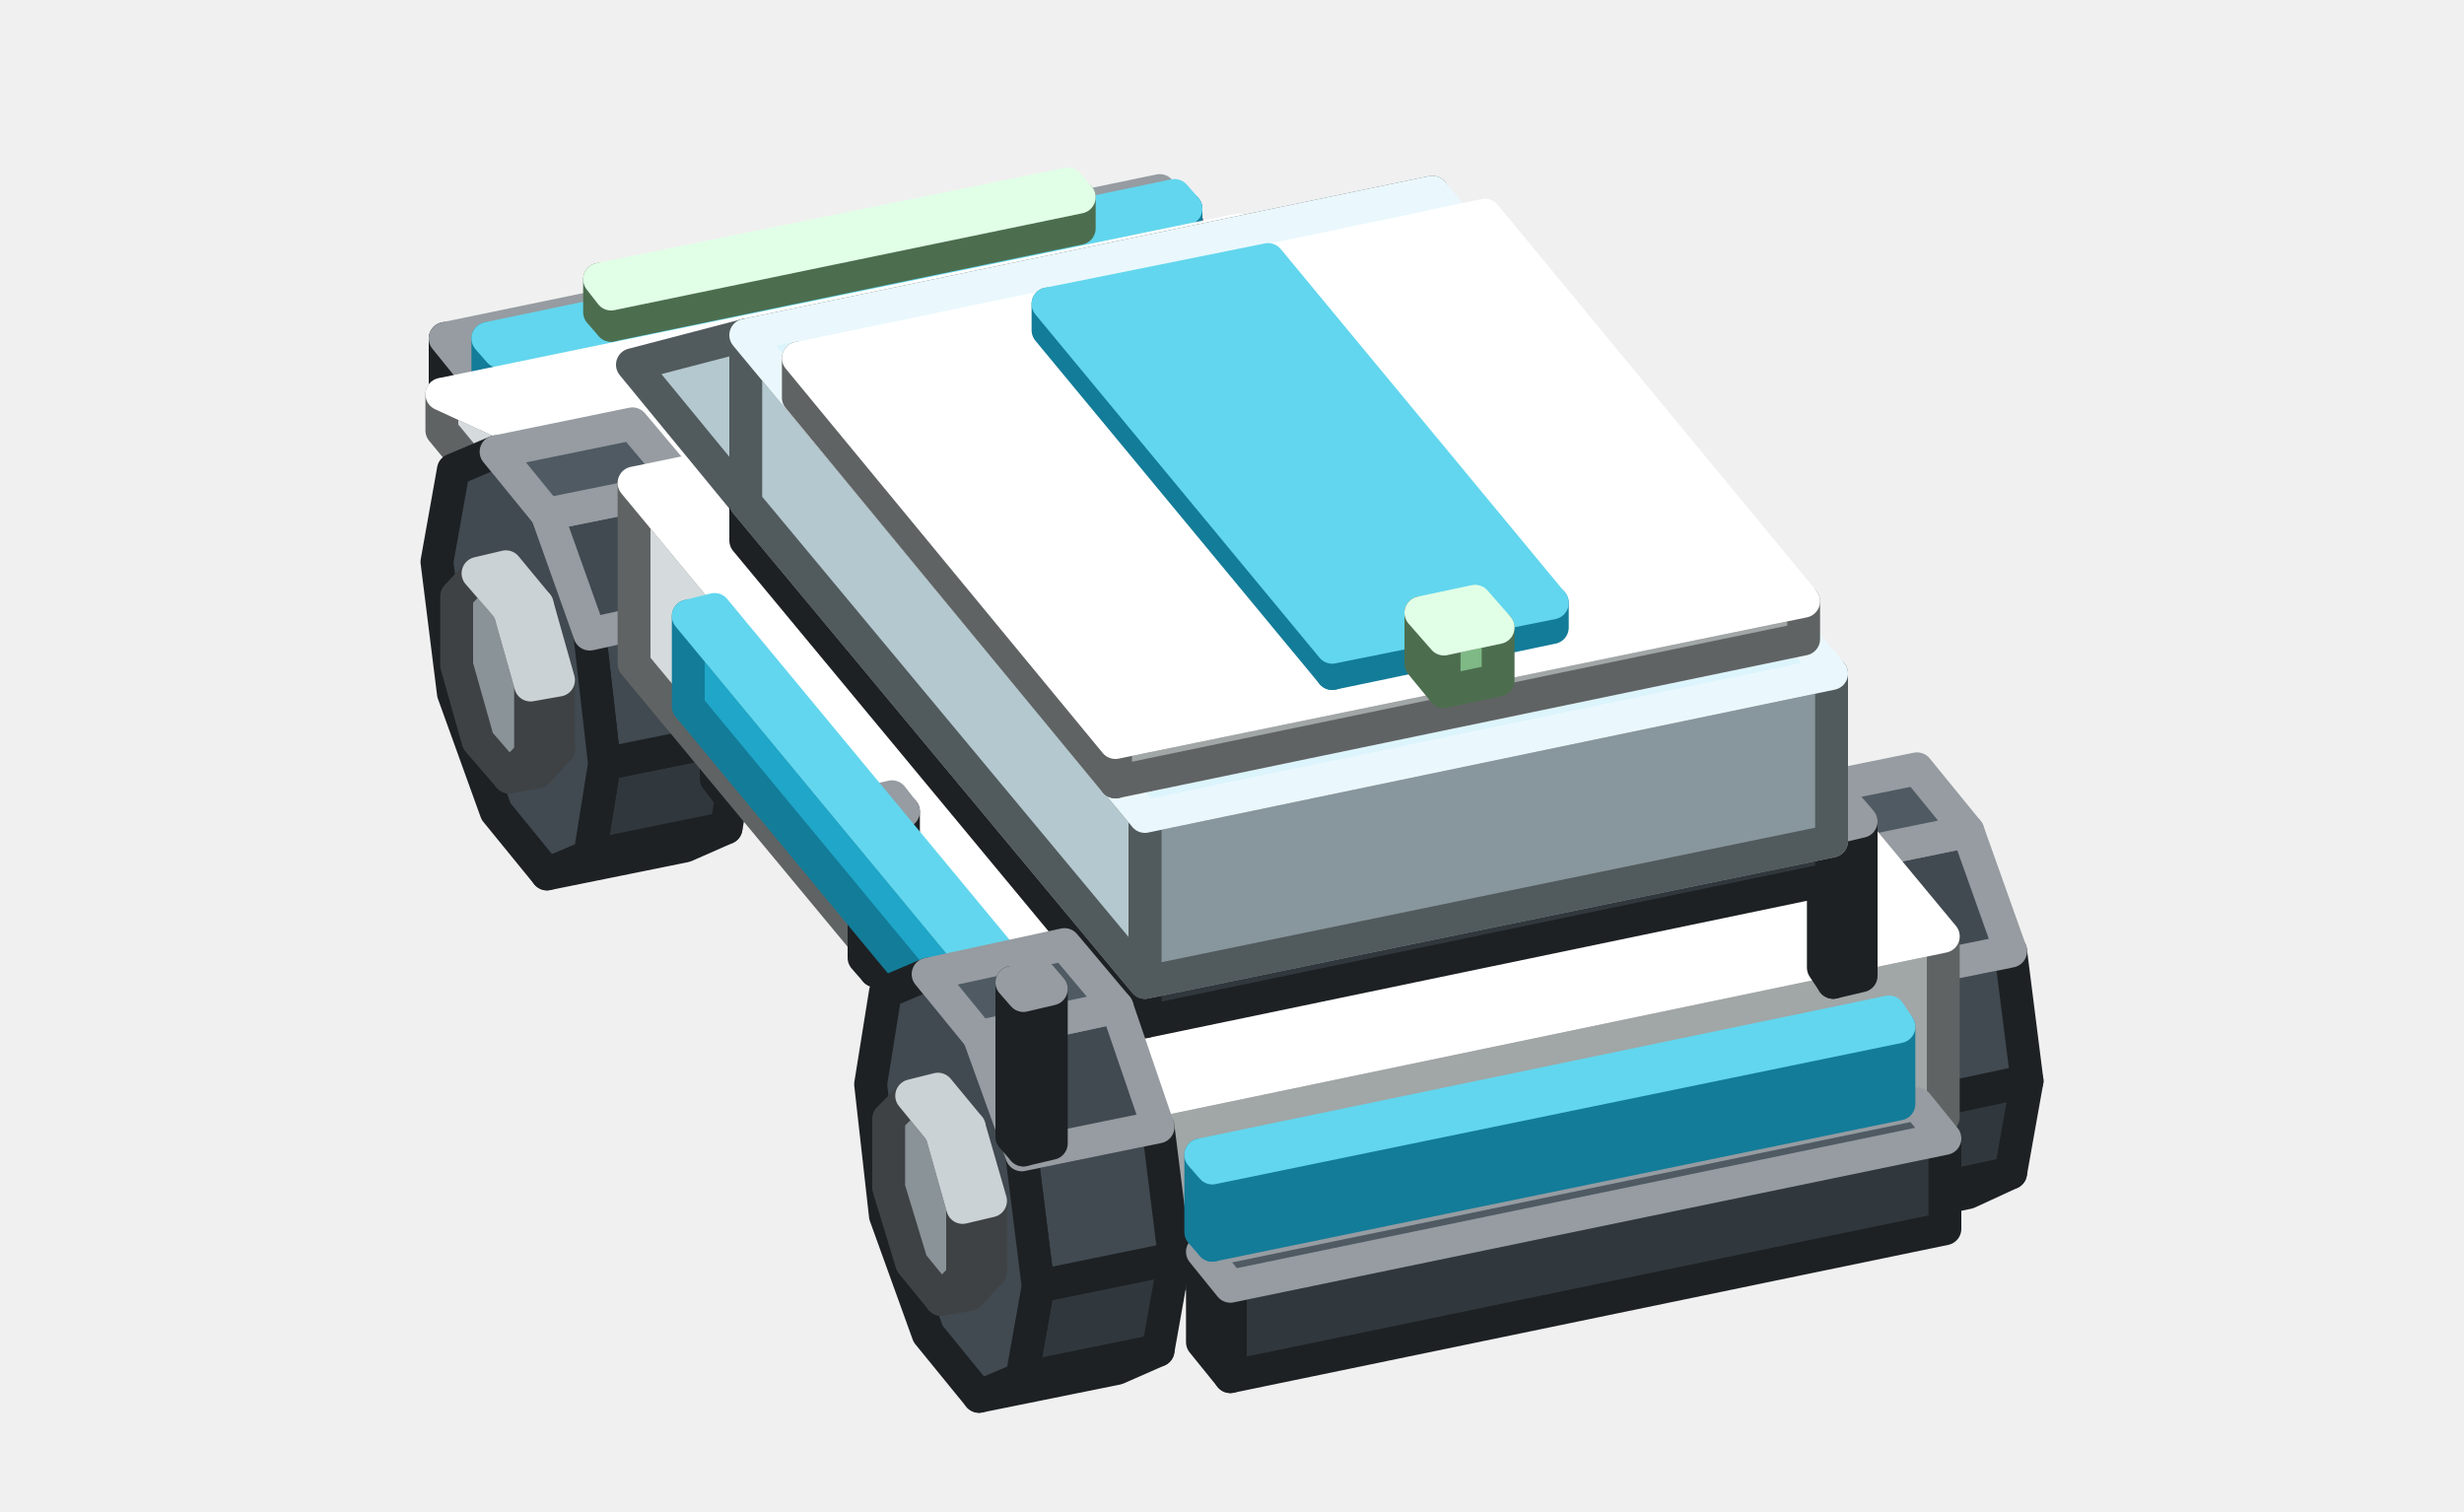
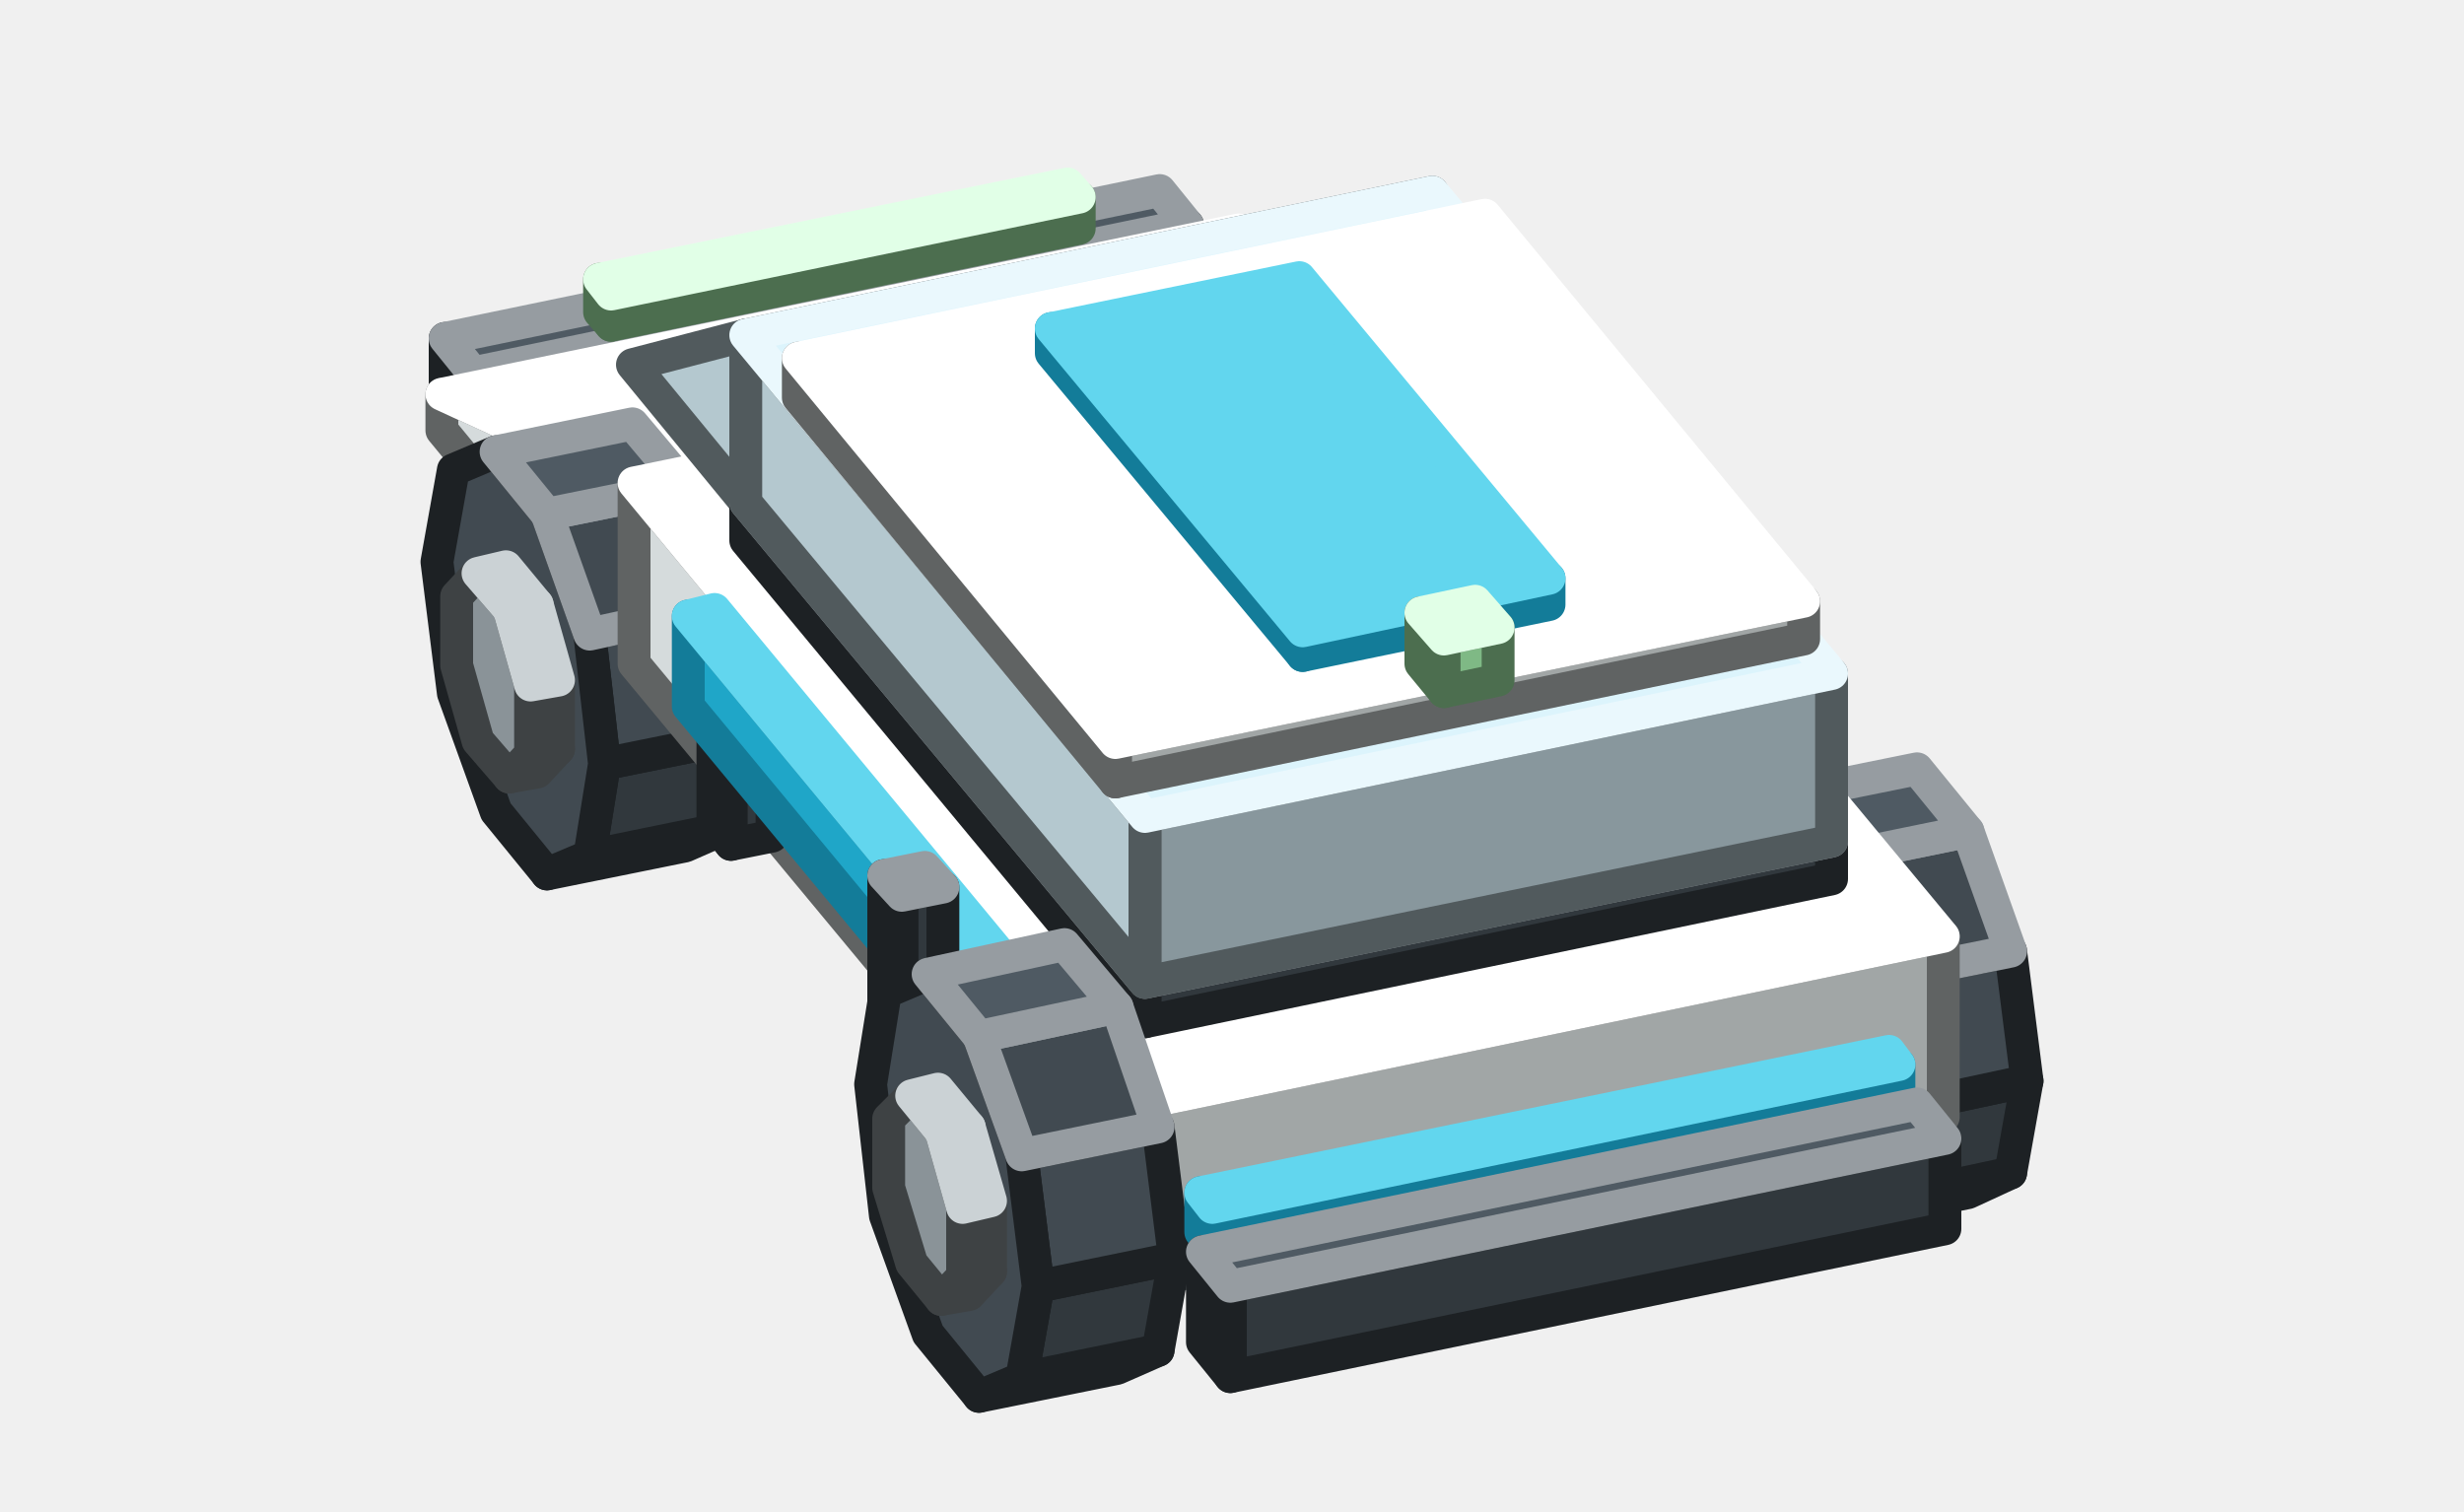
<svg xmlns="http://www.w3.org/2000/svg" width="150" height="92" viewBox="0 0 150 92">
  <g stroke-width="2" stroke-linejoin="round">
    <polygon points="72.3,19.2 28.8,28.2 28.8,22.7 72.3,13.7" fill="#31383D" stroke="#1D2124" />
    <polygon points="28.8,28.2 27.1,26.1 27.1,20.6 28.8,22.7" fill="#414A51" stroke="#1D2124" />
    <polygon points="70.6,11.6 72.3,13.7 28.8,22.7 27.1,20.6" fill="#4F5A63" stroke="#969CA1" />
-     <polygon points="72.2,15.9 30.4,24.5 30.4,21.4 72.2,12.7" fill="#137C99" stroke="#137C99" />
-     <polygon points="30.4,24.5 29.7,23.7 29.7,20.6 30.4,21.4" fill="#1FA6C8" stroke="#137C99" />
-     <polygon points="71.5,11.9 72.2,12.7 30.4,21.4 29.7,20.6" fill="#62D6EE" stroke="#62D6EE" />
    <polygon points="65.7,13.9 37.2,19.8 37.2,17.9 65.7,12" fill="#7FB985" stroke="#4C6E4F" />
    <polygon points="37.2,19.8 36.5,19 36.5,17 37.2,17.9" fill="#A8F5B0" stroke="#4C6E4F" />
    <polygon points="65,11.2 65.7,12 37.2,17.9 36.5,17" fill="#CDFFD7" stroke="#E1FFE7" />
    <polygon points="92.9,34.5 94.2,33.1 95.9,32.8 94.5,34.2" fill="#686F73" stroke="#3E4244" />
    <polygon points="94.2,33.1 94.2,28.9 95.9,28.6 95.9,32.8" fill="#686F73" stroke="#3E4244" />
    <polygon points="91,22.1 89.7,23.5 89.7,27.7 91,32.3 92.9,34.5 94.2,33.1 94.2,28.9 92.9,24.3" fill="#8A9398" stroke="#3E4244" />
    <polygon points="94.2,28.9 92.9,24.3 94.5,24 95.9,28.6" fill="#8A9398" stroke="#CBD2D5" />
    <polygon points="92.9,24.3 91,22.1 92.7,21.7 94.5,24" fill="#A8B3B9" stroke="#CBD2D5" />
    <polygon points="85.2,42.5 87.7,41.4 96.1,39.7 93.5,40.8" fill="#31383D" stroke="#1D2124" />
    <polygon points="87.7,41.4 88.7,35.8 97,34.1 96.1,39.7" fill="#31383D" stroke="#1D2124" />
    <polygon points="88.7,35.8 87.7,27.8 96.1,26.1 97,34.1" fill="#414A51" stroke="#1D2124" />
    <polygon points="82,16.8 79.5,17.9 78.5,23.5 79.5,31.4 82,38.7 85.2,42.5 87.7,41.4 88.7,35.8 87.7,27.8 85.2,20.6" fill="#414A51" stroke="#1D2124" />
    <polygon points="87.7,27.8 85.2,20.6 93.5,18.8 96.1,26.1" fill="#414A51" stroke="#969CA1" />
    <polygon points="85.2,20.6 82,16.8 90.4,15 93.5,18.8" fill="#4F5A63" stroke="#969CA1" />
+     <polygon points="99.7,40 97.1,40.5 97.1,31.1 99.7,30.6" fill="#31383D" stroke="#1D2124" />
+     <polygon points="97.1,40.5 96.1,39.2 96.1,29.8 97.1,31.1" fill="#414A51" stroke="#1D2124" />
+     <polygon points="98.6,29.3 99.7,30.6 97.1,31.1 96.1,29.8" fill="#4F5A63" stroke="#969CA1" />
+     <polygon points="110,52.5 107.5,53 107.5,43.6 110,43.1" fill="#31383D" stroke="#1D2124" />
+     <polygon points="107.5,53 106.5,51.8 106.5,42.4 107.5,43.6" fill="#414A51" stroke="#1D2124" />
+     <polygon points="109,41.9 110,43.1 107.5,43.6 106.5,42.4" fill="#4F5A63" stroke="#969CA1" />
    <polygon points="119.2,66.3 120.5,64.9 122.2,64.6 120.9,65.9" fill="#686F73" stroke="#3E4244" />
    <polygon points="120.5,64.9 120.5,60.7 122.2,60.3 122.2,64.6" fill="#686F73" stroke="#3E4244" />
    <polygon points="117.3,53.9 116,55.2 116,59.5 117.3,64 119.2,66.3 120.5,64.9 120.5,60.7 119.2,56.1" fill="#8A9398" stroke="#3E4244" />
    <polygon points="120.5,60.7 119.2,56.1 120.9,55.8 122.2,60.3" fill="#8A9398" stroke="#CBD2D5" />
    <polygon points="119.2,56.1 117.3,53.9 119,53.5 120.9,55.8" fill="#A8B3B9" stroke="#CBD2D5" />
    <polygon points="87.1,30.4 38.6,40.4 38.6,29.4 87.1,19.4" fill="#A1A6A6" stroke="#606363" />
    <polygon points="38.6,40.4 26.9,26.2 26.9,24 38.6,29.4" fill="#D5DBDC" stroke="#606363" />
    <polygon points="75.4,14 87.1,19.4 38.6,29.4 26.9,24" fill="#FFFFFF" stroke="#FFFFFF" />
-     <polygon points="95.3,37.7 93.6,38 93.6,28.6 95.3,28.3" fill="#31383D" stroke="#1D2124" />
-     <polygon points="93.6,38 92.9,37.2 92.9,27.8 93.6,28.6" fill="#414A51" stroke="#1D2124" />
-     <polygon points="94.6,27.4 95.3,28.3 93.6,28.6 92.9,27.8" fill="#4F5A63" stroke="#969CA1" />
-     <polygon points="104.3,48.6 102.6,48.9 102.6,39.5 104.3,39.2" fill="#31383D" stroke="#1D2124" />
-     <polygon points="102.6,48.9 101.9,48.1 101.9,38.7 102.6,39.5" fill="#414A51" stroke="#1D2124" />
-     <polygon points="103.6,38.3 104.3,39.2 102.6,39.5 101.9,38.7" fill="#4F5A63" stroke="#969CA1" />
    <polygon points="115.1,59.2 113.4,59.5 113.4,54 115.1,53.7" fill="#137C99" stroke="#137C99" />
    <polygon points="113.4,59.5 91.2,32.8 91.2,27.3 113.4,54" fill="#1FA6C8" stroke="#137C99" />
    <polygon points="92.9,26.9 115.1,53.7 113.4,54 91.2,27.3" fill="#62D6EE" stroke="#62D6EE" />
    <polygon points="111.5,74.3 114,73.2 122.4,71.4 119.8,72.6" fill="#31383D" stroke="#1D2124" />
    <polygon points="114,73.2 115,67.6 123.4,65.8 122.4,71.4" fill="#31383D" stroke="#1D2124" />
    <polygon points="115,67.6 114,59.6 122.4,57.9 123.4,65.8" fill="#414A51" stroke="#1D2124" />
    <polygon points="108.3,48.5 105.8,49.7 104.8,55.3 105.8,63.2 108.3,70.5 111.5,74.3 114,73.2 115,67.6 114,59.6 111.5,52.3" fill="#414A51" stroke="#1D2124" />
    <polygon points="114,59.6 111.5,52.3 119.8,50.6 122.4,57.9" fill="#414A51" stroke="#969CA1" />
    <polygon points="111.5,52.3 108.3,48.5 116.7,46.8 119.8,50.6" fill="#4F5A63" stroke="#969CA1" />
    <polygon points="111.6,74.9 76.5,82.1 76.5,76.7 111.6,69.4" fill="#31383D" stroke="#1D2124" />
    <polygon points="76.5,82.1 38.4,36.2 38.4,30.7 76.5,76.7" fill="#414A51" stroke="#1D2124" />
    <polygon points="73.5,23.4 111.6,69.4 76.5,76.7 38.4,30.7" fill="#4F5A63" stroke="#969CA1" />
    <polygon points="33.3,53.2 35.9,52.1 44.2,50.4 41.7,51.5" fill="#31383D" stroke="#1D2124" />
    <polygon points="35.9,52.1 36.8,46.5 45.2,44.8 44.2,50.4" fill="#31383D" stroke="#1D2124" />
    <polygon points="36.8,46.5 35.9,38.6 44.2,36.8 45.2,44.8" fill="#414A51" stroke="#1D2124" />
    <polygon points="30.2,27.5 27.6,28.6 26.6,34.2 27.6,42.2 30.2,49.4 33.3,53.2 35.9,52.1 36.8,46.5 35.9,38.6 33.3,31.3" fill="#414A51" stroke="#1D2124" />
    <polygon points="35.9,38.6 33.3,31.3 41.7,29.6 44.2,36.8" fill="#414A51" stroke="#969CA1" />
    <polygon points="33.3,31.3 30.2,27.5 38.5,25.8 41.7,29.6" fill="#4F5A63" stroke="#969CA1" />
-     <polygon points="46,47.9 44.3,48.3 44.3,38.8 46,38.5" fill="#31383D" stroke="#1D2124" />
-     <polygon points="44.3,48.3 43.6,47.4 43.6,38 44.3,38.8" fill="#414A51" stroke="#1D2124" />
-     <polygon points="45.3,37.7 46,38.5 44.3,38.8 43.6,38" fill="#4F5A63" stroke="#969CA1" />
    <polygon points="118.3,68 69.8,78 69.8,67.1 118.3,57" fill="#A1A6A6" stroke="#606363" />
    <polygon points="69.8,78 38.6,40.4 38.6,29.4 69.8,67.1" fill="#D5DBDC" stroke="#606363" />
    <polygon points="87.1,19.4 118.3,57 69.8,67.1 38.6,29.4" fill="#FFFFFF" stroke="#FFFFFF" />
    <polygon points="31,47.3 32.3,45.9 34,45.6 32.7,47" fill="#686F73" stroke="#3E4244" />
    <polygon points="32.3,45.9 32.3,41.7 34,41.4 34,45.6" fill="#686F73" stroke="#3E4244" />
    <polygon points="29.1,34.9 27.8,36.3 27.8,40.5 29.1,45.1 31,47.3 32.3,45.9 32.3,41.7 31,37.1" fill="#8A9398" stroke="#3E4244" />
    <polygon points="32.3,41.7 31,37.1 32.7,36.8 34,41.4" fill="#8A9398" stroke="#CBD2D5" />
    <polygon points="31,37.1 29.1,34.9 30.8,34.5 32.7,36.8" fill="#A8B3B9" stroke="#CBD2D5" />
    <polygon points="87.2,21.9 45.4,30.6 45.4,20.4 87.2,11.7" fill="#88979D" stroke="#515A5D" />
    <polygon points="45.4,30.6 38.5,22.2 45.4,20.4" fill="#B4C8CF" stroke="#515A5D" />
-     <polygon points="55,58.8 53.3,59.1 53.3,49.7 55,49.4" fill="#31383D" stroke="#1D2124" />
-     <polygon points="53.3,59.1 52.6,58.3 52.6,48.9 53.3,49.7" fill="#414A51" stroke="#1D2124" />
-     <polygon points="54.3,48.5 55,49.4 53.3,49.7 52.6,48.9" fill="#4F5A63" stroke="#969CA1" />
-     <polygon points="113.3,59.4 111.6,59.8 111.6,50.4 113.3,50" fill="#31383D" stroke="#1D2124" />
-     <polygon points="111.6,59.8 111,58.9 111,49.5 111.6,50.4" fill="#414A51" stroke="#1D2124" />
-     <polygon points="112.6,49.2 113.3,50 111.6,50.4 111,49.5" fill="#4F5A63" stroke="#969CA1" />
+     <polygon points="47,50.9 44.5,51.4 44.5,42 47,41.5" fill="#31383D" stroke="#1D2124" />
+     <polygon points="44.5,51.4 43.4,50.1 43.4,40.7 44.5,42" fill="#414A51" stroke="#1D2124" />
+     <polygon points="45.9,40.2 47,41.5 44.5,42 43.4,40.7" fill="#4F5A63" stroke="#969CA1" />
    <polygon points="111.5,53.5 69.7,62.2 69.7,59.8 111.5,51.2" fill="#31383D" stroke="#1D2124" />
    <polygon points="69.7,62.2 45.4,32.9 45.4,30.6 69.7,59.8" fill="#414A51" stroke="#1D2124" />
    <polygon points="87.2,21.9 111.5,51.2 69.7,59.8 45.4,30.6" fill="#4F5A63" stroke="#969CA1" />
    <polygon points="111.5,51.2 69.7,59.8 69.7,49.7 111.5,41" fill="#88979D" stroke="#515A5D" />
    <polygon points="69.7,59.8 45.4,30.6 45.4,20.4 69.7,49.7" fill="#B4C8CF" stroke="#515A5D" />
    <polygon points="87.2,11.7 111.5,41 69.7,49.7 45.4,20.4" fill="#DCF4FC" stroke="#EAF8FD" />
    <polygon points="65.7,69.4 64,69.7 64,64.2 65.7,63.9" fill="#137C99" stroke="#137C99" />
    <polygon points="64,69.7 41.9,43 41.9,37.5 64,64.2" fill="#1FA6C8" stroke="#137C99" />
    <polygon points="43.5,37.1 65.7,63.9 64,64.2 41.9,37.5" fill="#62D6EE" stroke="#62D6EE" />
    <polygon points="109.8,38.9 67.9,47.6 67.9,45.2 109.8,36.6" fill="#A1A6A6" stroke="#606363" />
    <polygon points="67.9,47.6 48.6,24.2 48.6,21.8 67.9,45.2" fill="#D5DBDC" stroke="#606363" />
    <polygon points="90.4,13.1 109.8,36.6 67.9,45.2 48.6,21.8" fill="#FFFFFF" stroke="#FFFFFF" />
-     <polygon points="94.5,38.2 81.1,41 81.1,39.4 94.5,36.7" fill="#137C99" stroke="#137C99" />
-     <polygon points="81.1,41 63.8,20.1 63.8,18.5 81.1,39.4" fill="#1FA6C8" stroke="#137C99" />
-     <polygon points="77.2,15.8 94.5,36.7 81.1,39.4 63.8,18.5" fill="#62D6EE" stroke="#62D6EE" />
+     <polygon points="94.3,36.8 79.3,39.9 79.3,38.4 94.3,35.2" fill="#137C99" stroke="#137C99" />
+     <polygon points="79.3,39.9 64,21.5 64,20 79.3,38.4" fill="#1FA6C8" stroke="#137C99" />
+     <polygon points="79.1,16.9 94.3,35.2 79.3,38.4 64,20" fill="#62D6EE" stroke="#62D6EE" />
+     <polygon points="57.4,63.4 54.9,63.9 54.9,54.5 57.4,54" fill="#31383D" stroke="#1D2124" />
+     <polygon points="54.9,63.9 53.8,62.7 53.8,53.3 54.9,54.5" fill="#414A51" stroke="#1D2124" />
+     <polygon points="56.3,52.8 57.4,54 54.9,54.5 53.8,53.3" fill="#4F5A63" stroke="#969CA1" />
    <polygon points="59.6,85 62.2,83.9 70.5,82.2 68,83.3" fill="#31383D" stroke="#1D2124" />
    <polygon points="62.2,83.9 63.2,78.3 71.5,76.6 70.5,82.2" fill="#31383D" stroke="#1D2124" />
    <polygon points="63.2,78.3 62.2,70.3 70.5,68.6 71.5,76.6" fill="#414A51" stroke="#1D2124" />
    <polygon points="56.5,59.3 53.9,60.4 53,66 53.9,74 56.5,81.2 59.6,85 62.2,83.9 63.2,78.3 62.2,70.3 59.6,63.1" fill="#414A51" stroke="#1D2124" />
    <polygon points="62.2,70.3 59.6,63.1 68,61.3 70.5,68.6" fill="#414A51" stroke="#969CA1" />
    <polygon points="59.6,63.1 56.5,59.3 64.8,57.5 68,61.3" fill="#4F5A63" stroke="#969CA1" />
-     <polygon points="64,69.6 62.3,70 62.3,60.6 64,60.2" fill="#31383D" stroke="#1D2124" />
-     <polygon points="62.3,70 61.6,69.2 61.6,59.8 62.3,60.6" fill="#414A51" stroke="#1D2124" />
-     <polygon points="63.3,59.4 64,60.2 62.3,60.6 61.6,59.8" fill="#4F5A63" stroke="#969CA1" />
    <polygon points="57.3,79.1 58.6,77.7 60.3,77.4 59,78.8" fill="#686F73" stroke="#3E4244" />
    <polygon points="58.6,77.7 58.6,73.5 60.3,73.1 60.3,77.4" fill="#686F73" stroke="#3E4244" />
    <polygon points="55.5,66.7 54.1,68.1 54.1,72.3 55.5,76.9 57.3,79.1 58.6,77.7 58.6,73.5 57.3,68.9" fill="#8A9398" stroke="#3E4244" />
    <polygon points="58.6,73.5 57.3,68.9 59,68.6 60.3,73.1" fill="#8A9398" stroke="#CBD2D5" />
    <polygon points="57.3,68.9 55.5,66.7 57.1,66.3 59,68.6" fill="#A8B3B9" stroke="#CBD2D5" />
+     <polygon points="115.6,67.2 73.8,75.8 73.8,73.5 115.6,64.8" fill="#137C99" stroke="#137C99" />
+     <polygon points="73.8,75.8 73.1,75 73.1,72.6 73.8,73.5" fill="#1FA6C8" stroke="#137C99" />
+     <polygon points="115,64 115.6,64.8 73.8,73.5 73.1,72.6" fill="#62D6EE" stroke="#62D6EE" />
    <polygon points="118.4,74.8 74.9,83.8 74.9,78.3 118.4,69.3" fill="#31383D" stroke="#1D2124" />
    <polygon points="74.9,83.8 73.2,81.7 73.2,76.2 74.9,78.3" fill="#414A51" stroke="#1D2124" />
    <polygon points="116.7,67.2 118.4,69.3 74.9,78.3 73.2,76.2" fill="#4F5A63" stroke="#969CA1" />
-     <polygon points="115.6,67.2 73.8,75.8 73.8,71.1 115.6,62.5" fill="#137C99" stroke="#137C99" />
-     <polygon points="73.8,75.8 73.1,75 73.1,70.3 73.8,71.1" fill="#1FA6C8" stroke="#137C99" />
-     <polygon points="115,61.6 115.6,62.5 73.8,71.1 73.1,70.3" fill="#62D6EE" stroke="#62D6EE" />
    <polygon points="91.2,41.4 87.9,42.1 87.9,38.9 91.2,38.2" fill="#7FB985" stroke="#4C6E4F" />
    <polygon points="87.9,42.1 86.5,40.4 86.5,37.3 87.9,38.9" fill="#A8F5B0" stroke="#4C6E4F" />
    <polygon points="89.8,36.6 91.2,38.2 87.9,38.9 86.5,37.3" fill="#CDFFD7" stroke="#E1FFE7" />
  </g>
</svg>
